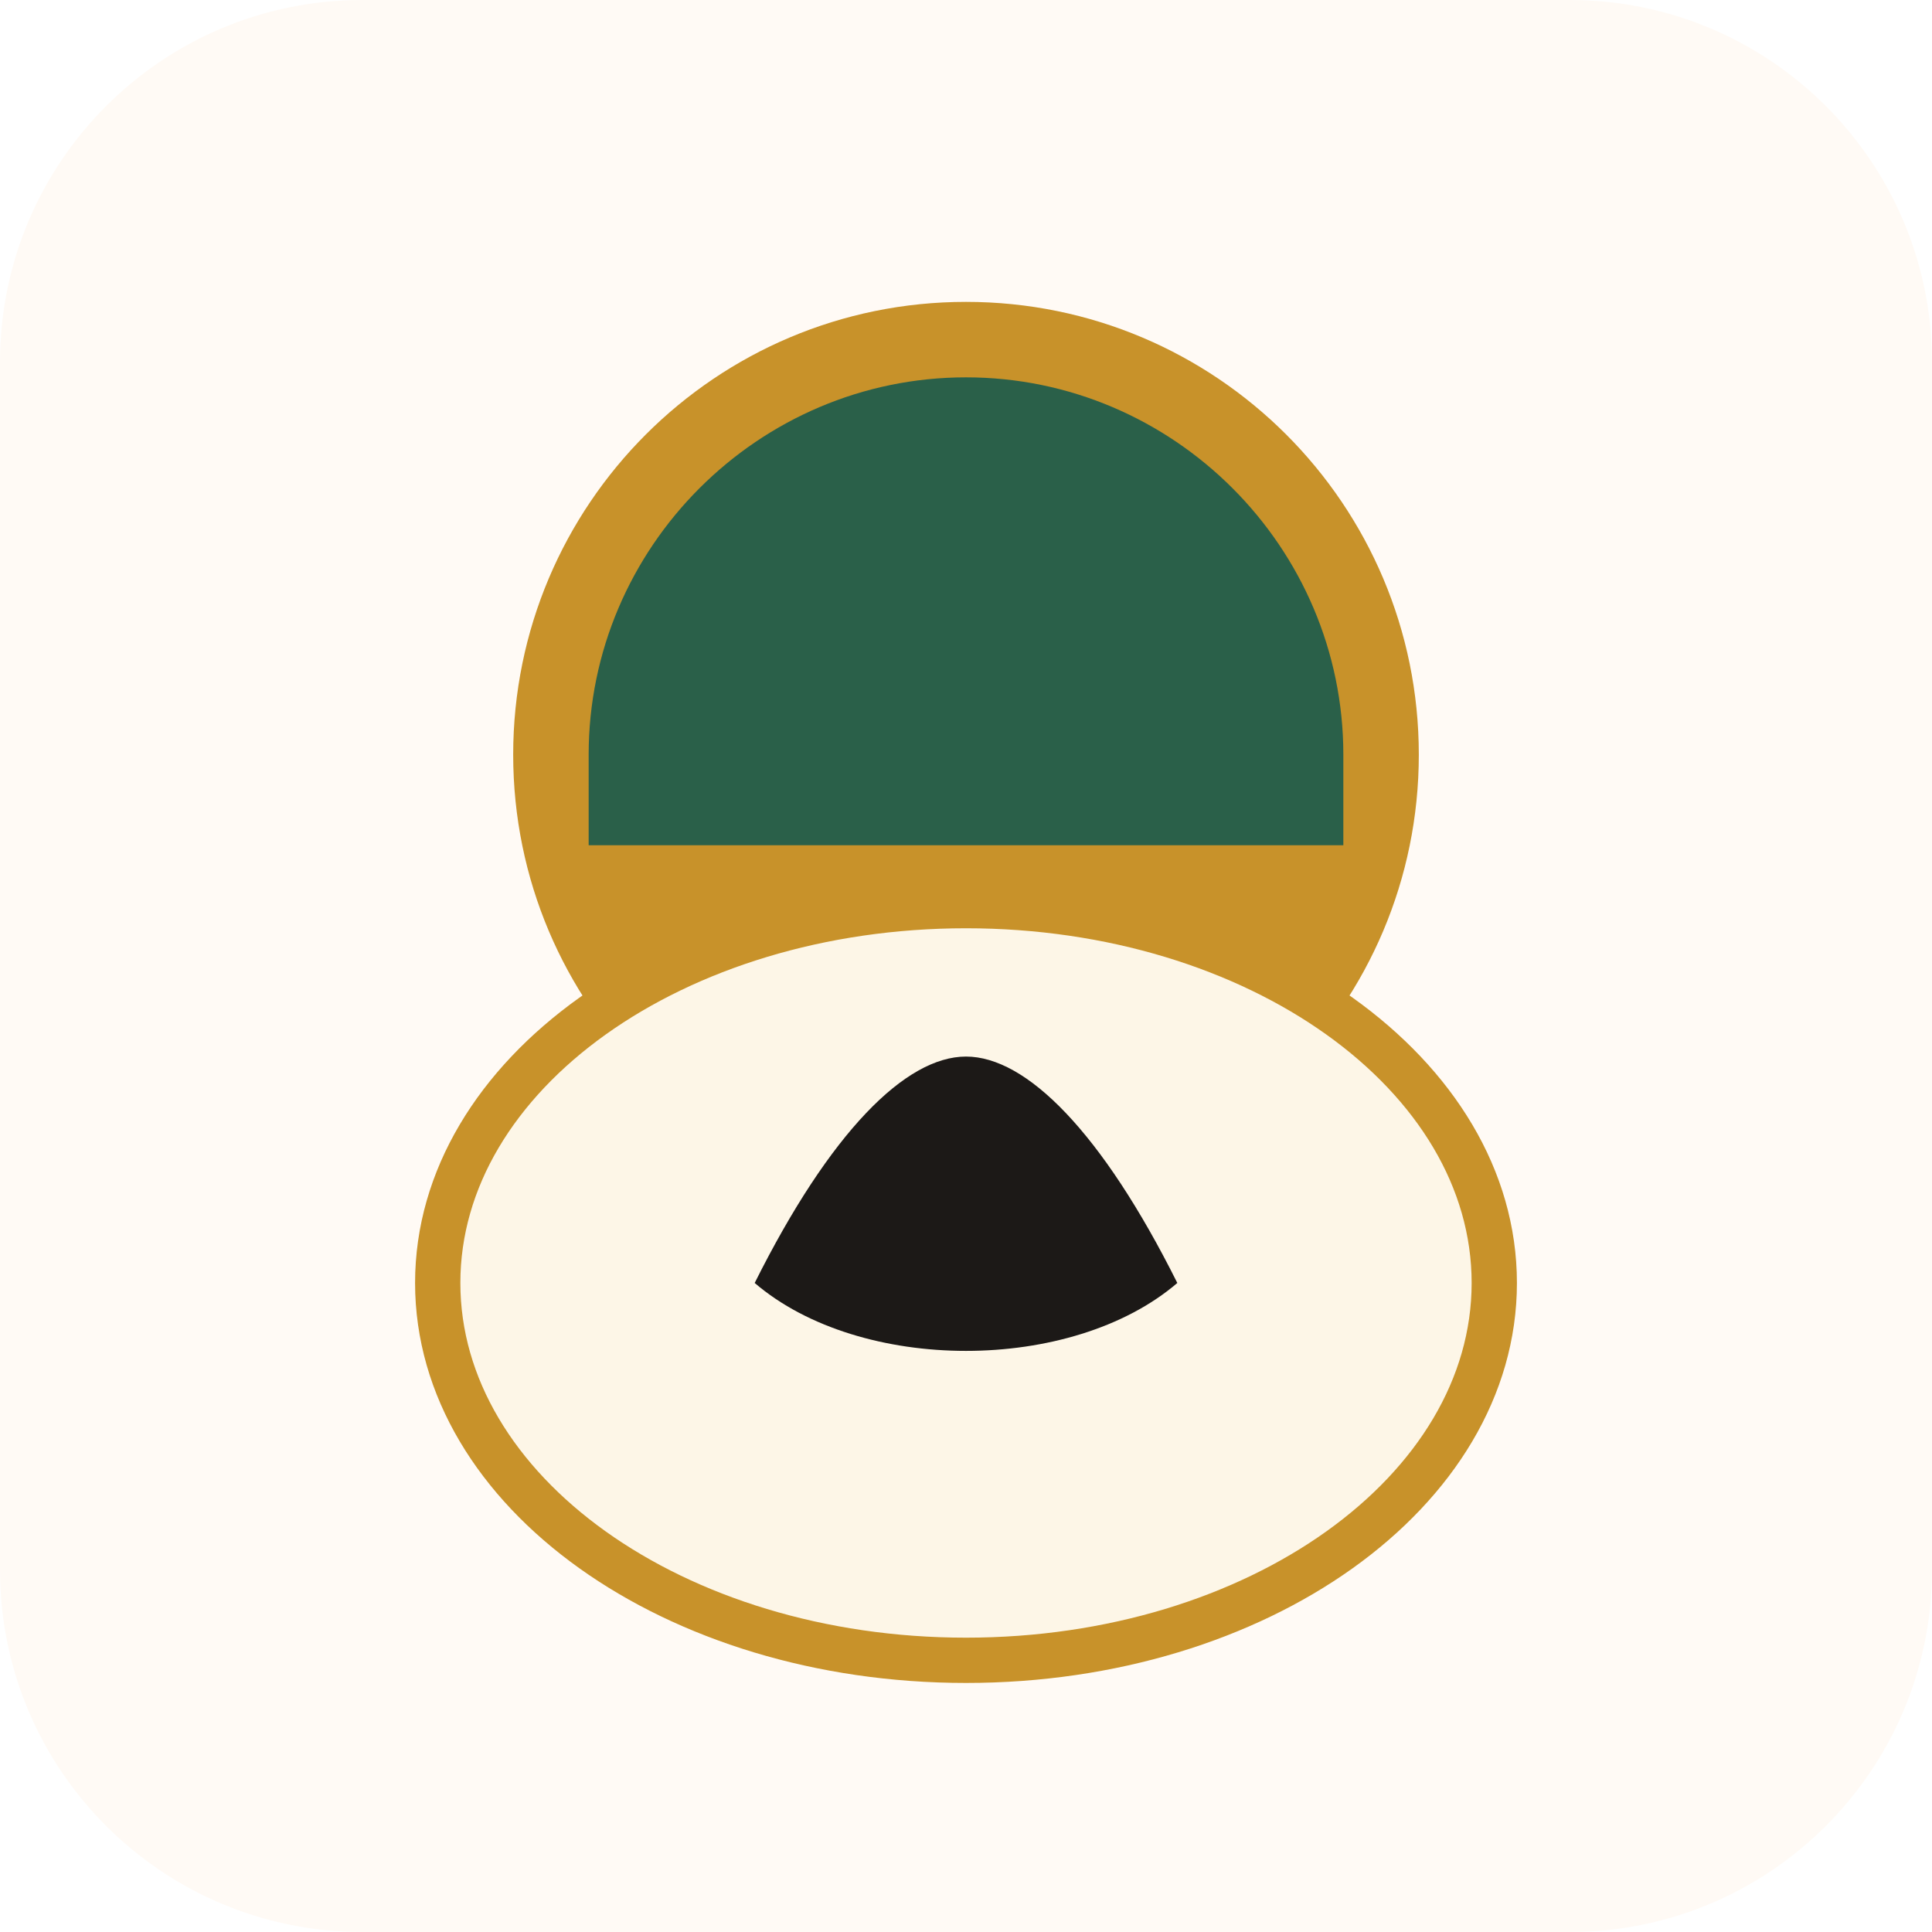
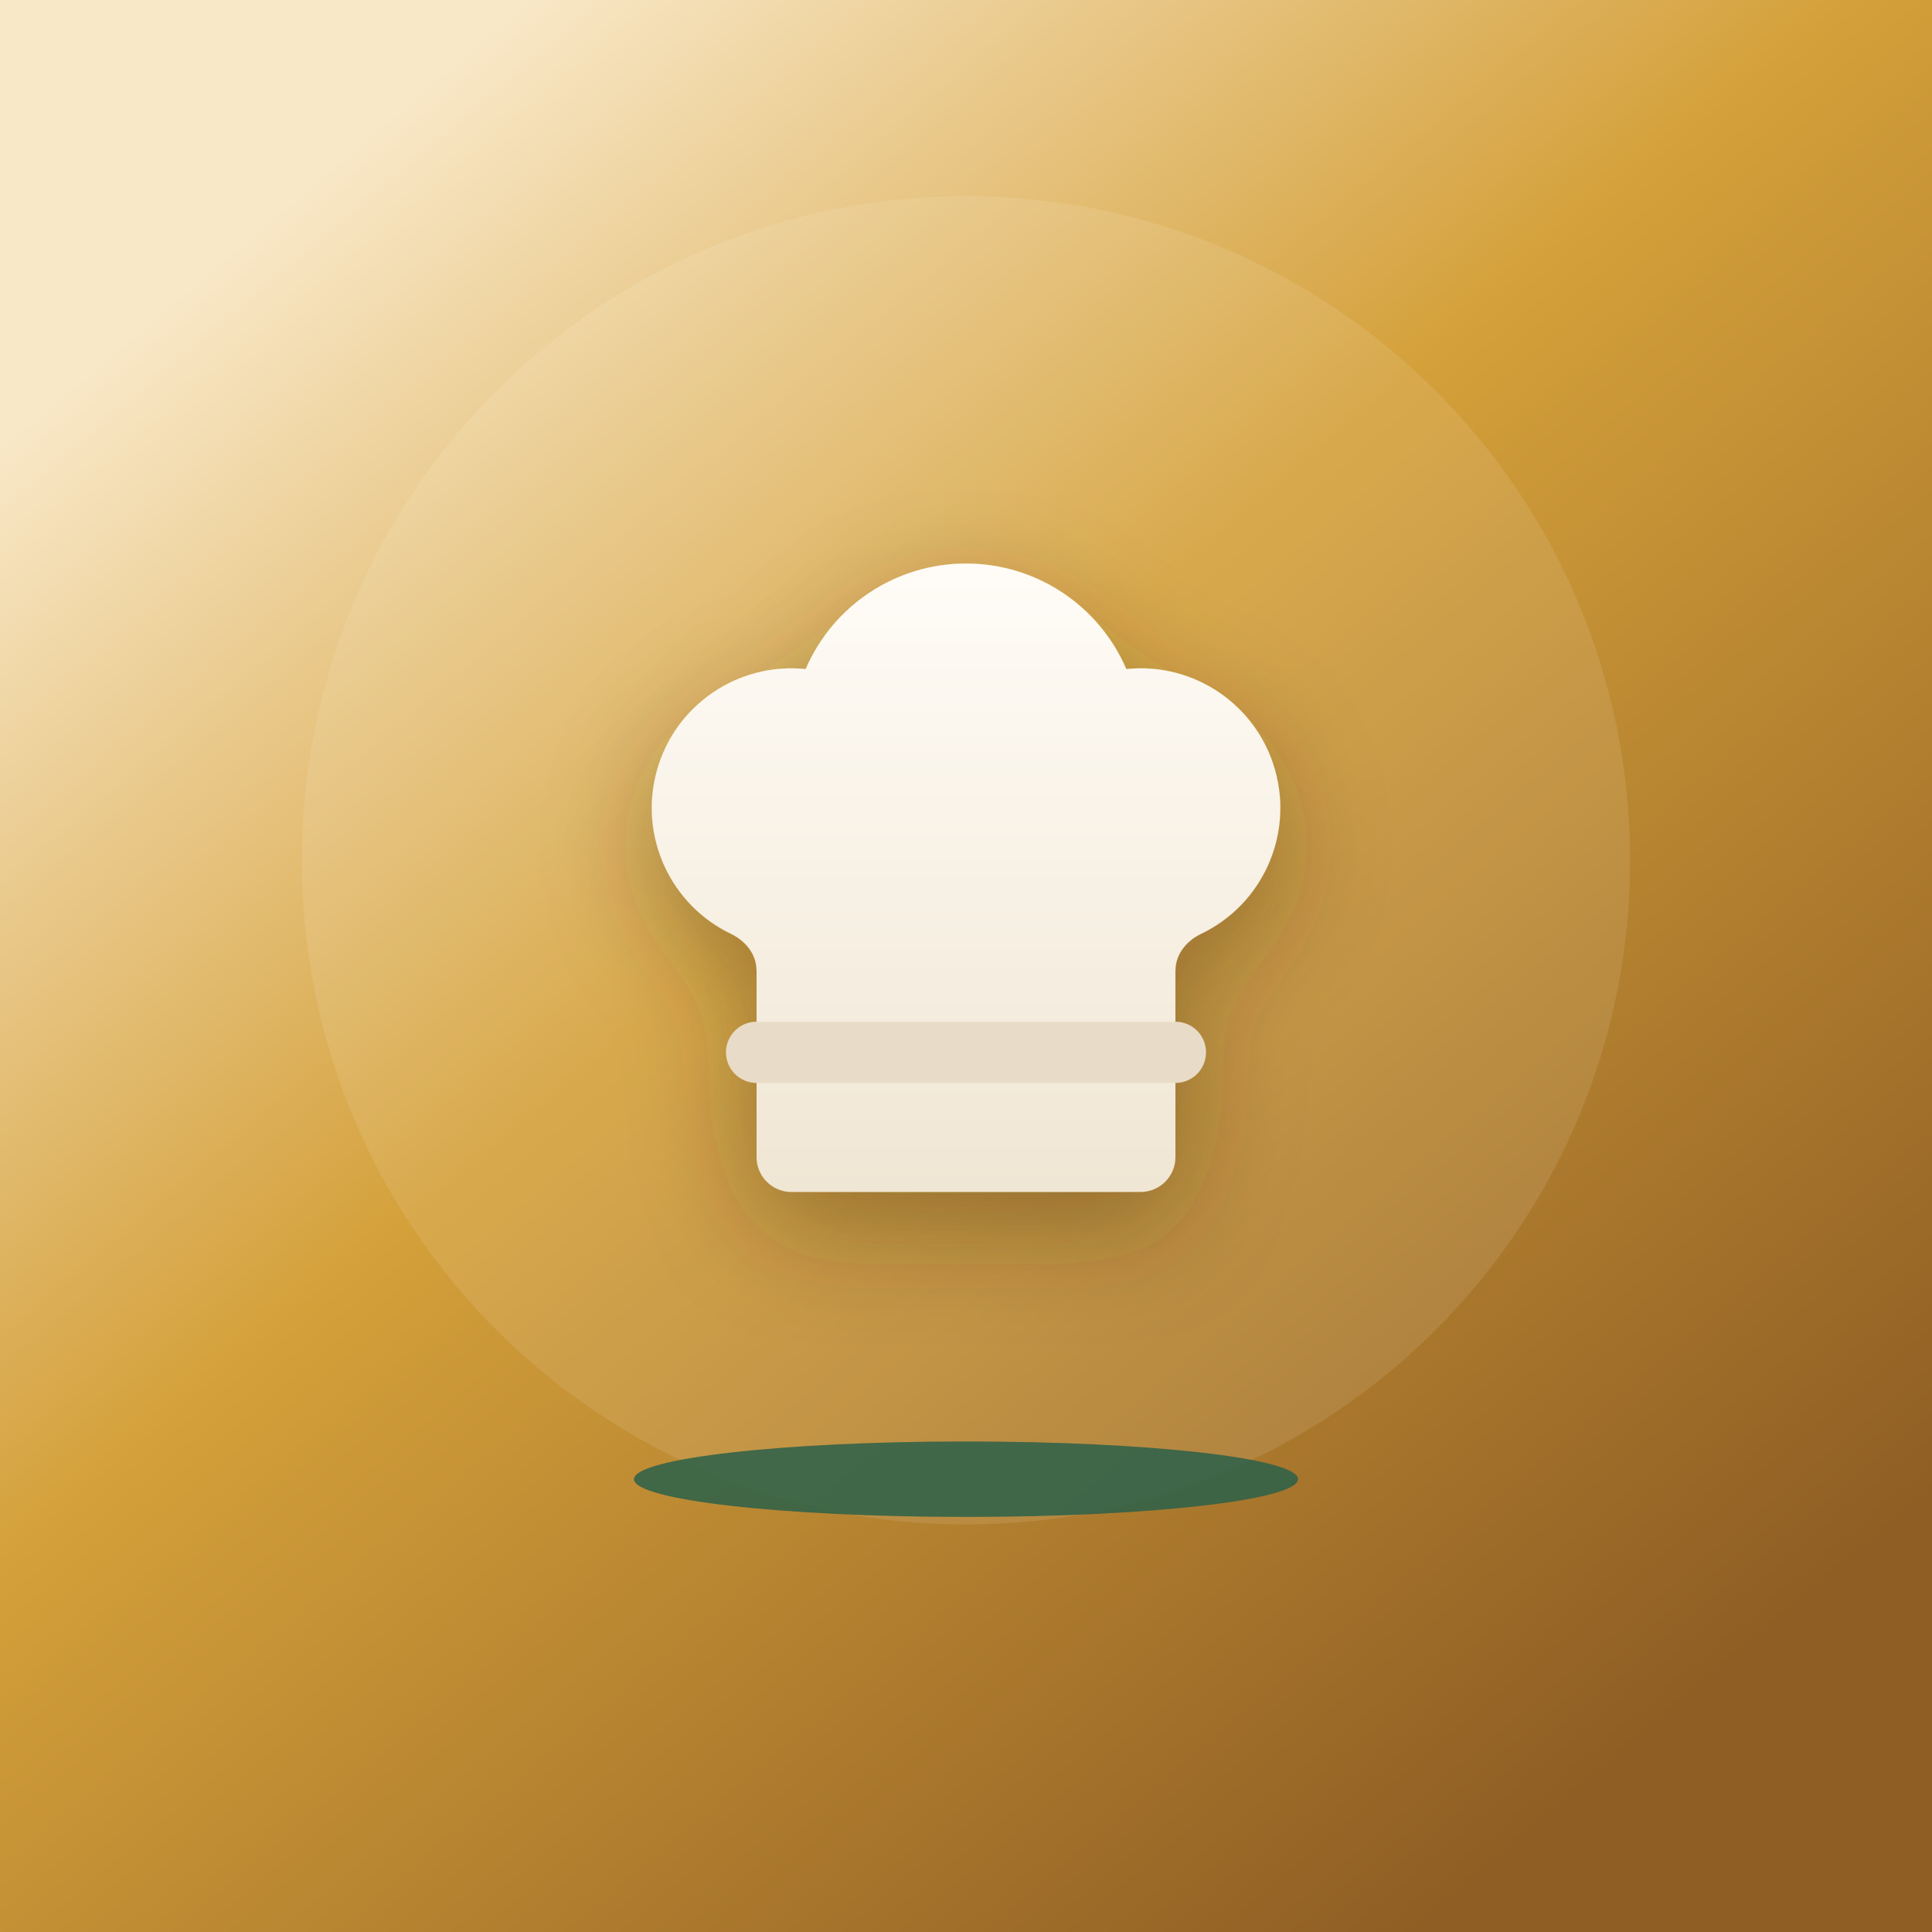
- <svg xmlns="http://www.w3.org/2000/svg" viewBox="0 0 512 512">
-   <rect width="512" height="512" rx="96" fill="#FFFAF5" />
-   <circle cx="256" cy="200" r="120" fill="#C8922A" />
-   <path fill="#2A6049" d="M156 200c0-55 45-100 100-100s100 45 100 100v24H156v-24z" />
-   <ellipse cx="256" cy="340" rx="140" ry="100" fill="#FDF6E7" stroke="#C8922A" stroke-width="12" />
-   <path fill="#1C1917" d="M200 340c20-40 40-60 56-60s36 20 56 60c-28 24-84 24-112 0z" />
+ <svg xmlns="http://www.w3.org/2000/svg" viewBox="0 0 512 512" fill="none">
+   <defs>
+     <linearGradient id="bg" x1="80" y1="48" x2="432" y2="464" gradientUnits="userSpaceOnUse">
+       <stop offset="0%" stop-color="#F9E8C8" />
+       <stop offset="42%" stop-color="#D4A03A" />
+       <stop offset="100%" stop-color="#8F5E24" />
+     </linearGradient>
+     <linearGradient id="hat" x1="0%" y1="0%" x2="0%" y2="100%">
+       <stop offset="0%" stop-color="#FFFCF7" />
+       <stop offset="100%" stop-color="#F0E6D4" />
+     </linearGradient>
+     <filter id="soft" x="-30%" y="-30%" width="160%" height="160%">
+       <feDropShadow dx="0" dy="10" stdDeviation="14" flood-color="#3D2810" flood-opacity="0.35" />
+     </filter>
+   </defs>
+   <rect width="512" height="512" fill="url(#bg)" />
+   <circle cx="256" cy="228" r="176" fill="#FFFAF5" opacity="0.1" />
+   <g filter="url(#soft)" transform="translate(256 228)">
+     <g transform="scale(9.25) translate(-12 -11.5)" fill="url(#hat)">
+       <path d="M17 21a1 1 0 0 0 1-1v-5.35c0-.457.316-.844.727-1.041a4 4 0 0 0-2.134-7.589 5 5 0 0 0-9.186 0 4 4 0 0 0-2.134 7.588c.411.198.727.585.727 1.041V20a1 1 0 0 0 1 1Z" />
+       <path d="M6 17h12" stroke="#E8DCC8" stroke-width="1.75" stroke-linecap="round" />
+     </g>
+   </g>
+   <ellipse cx="256" cy="392" rx="88" ry="10" fill="#2A6049" opacity="0.85" />
</svg>
